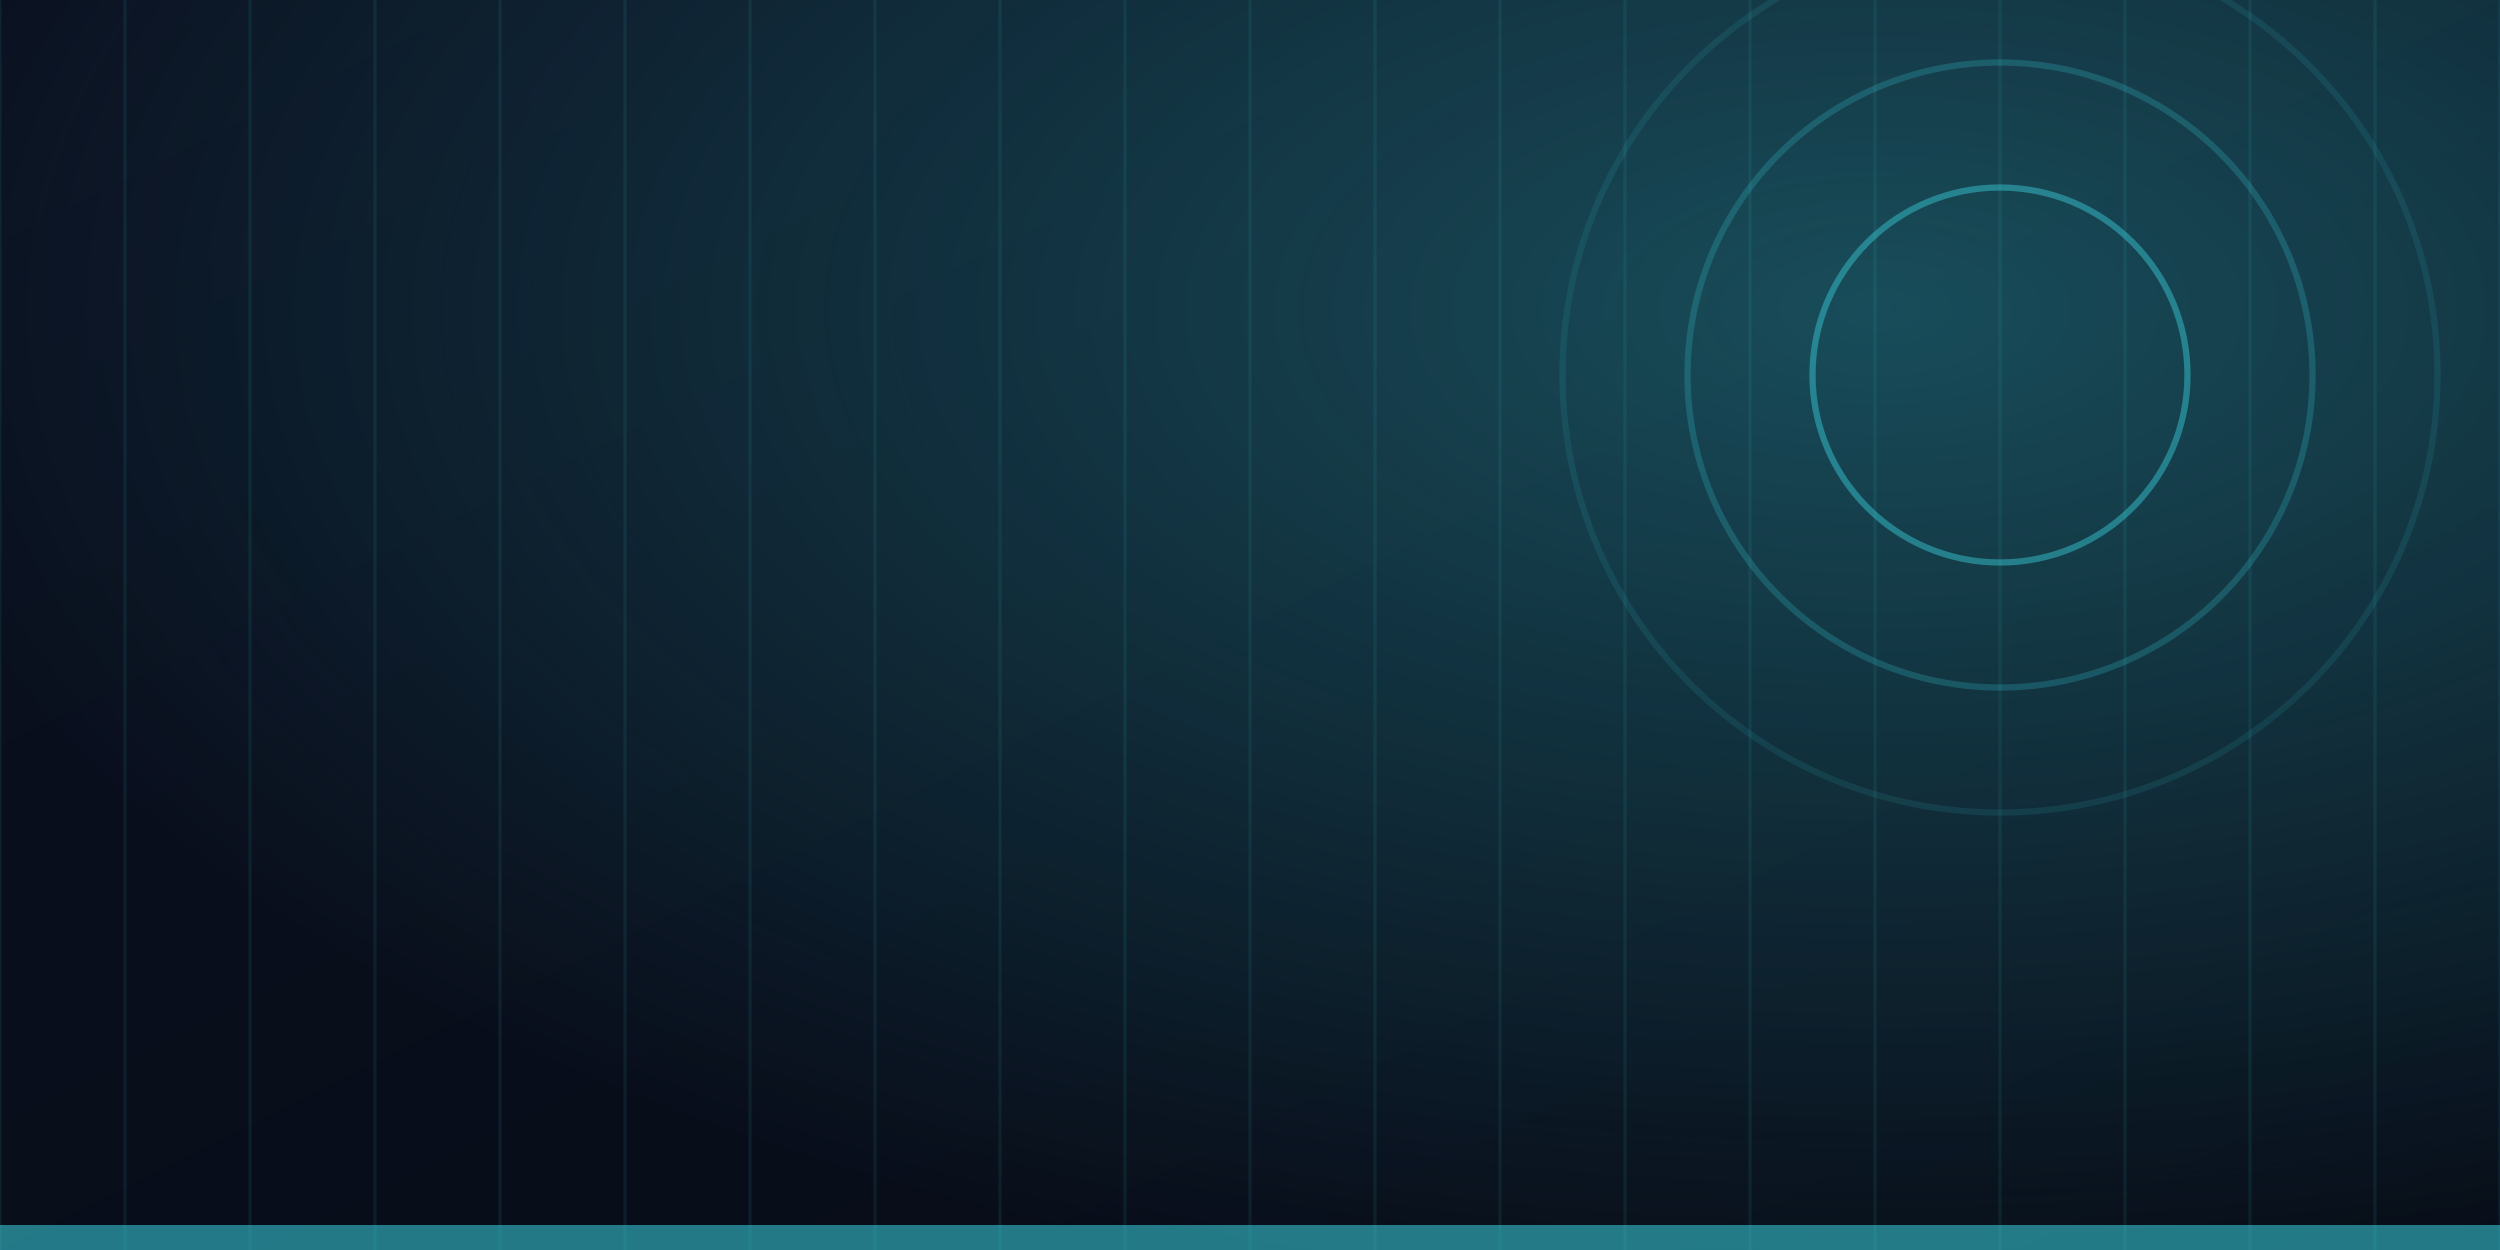
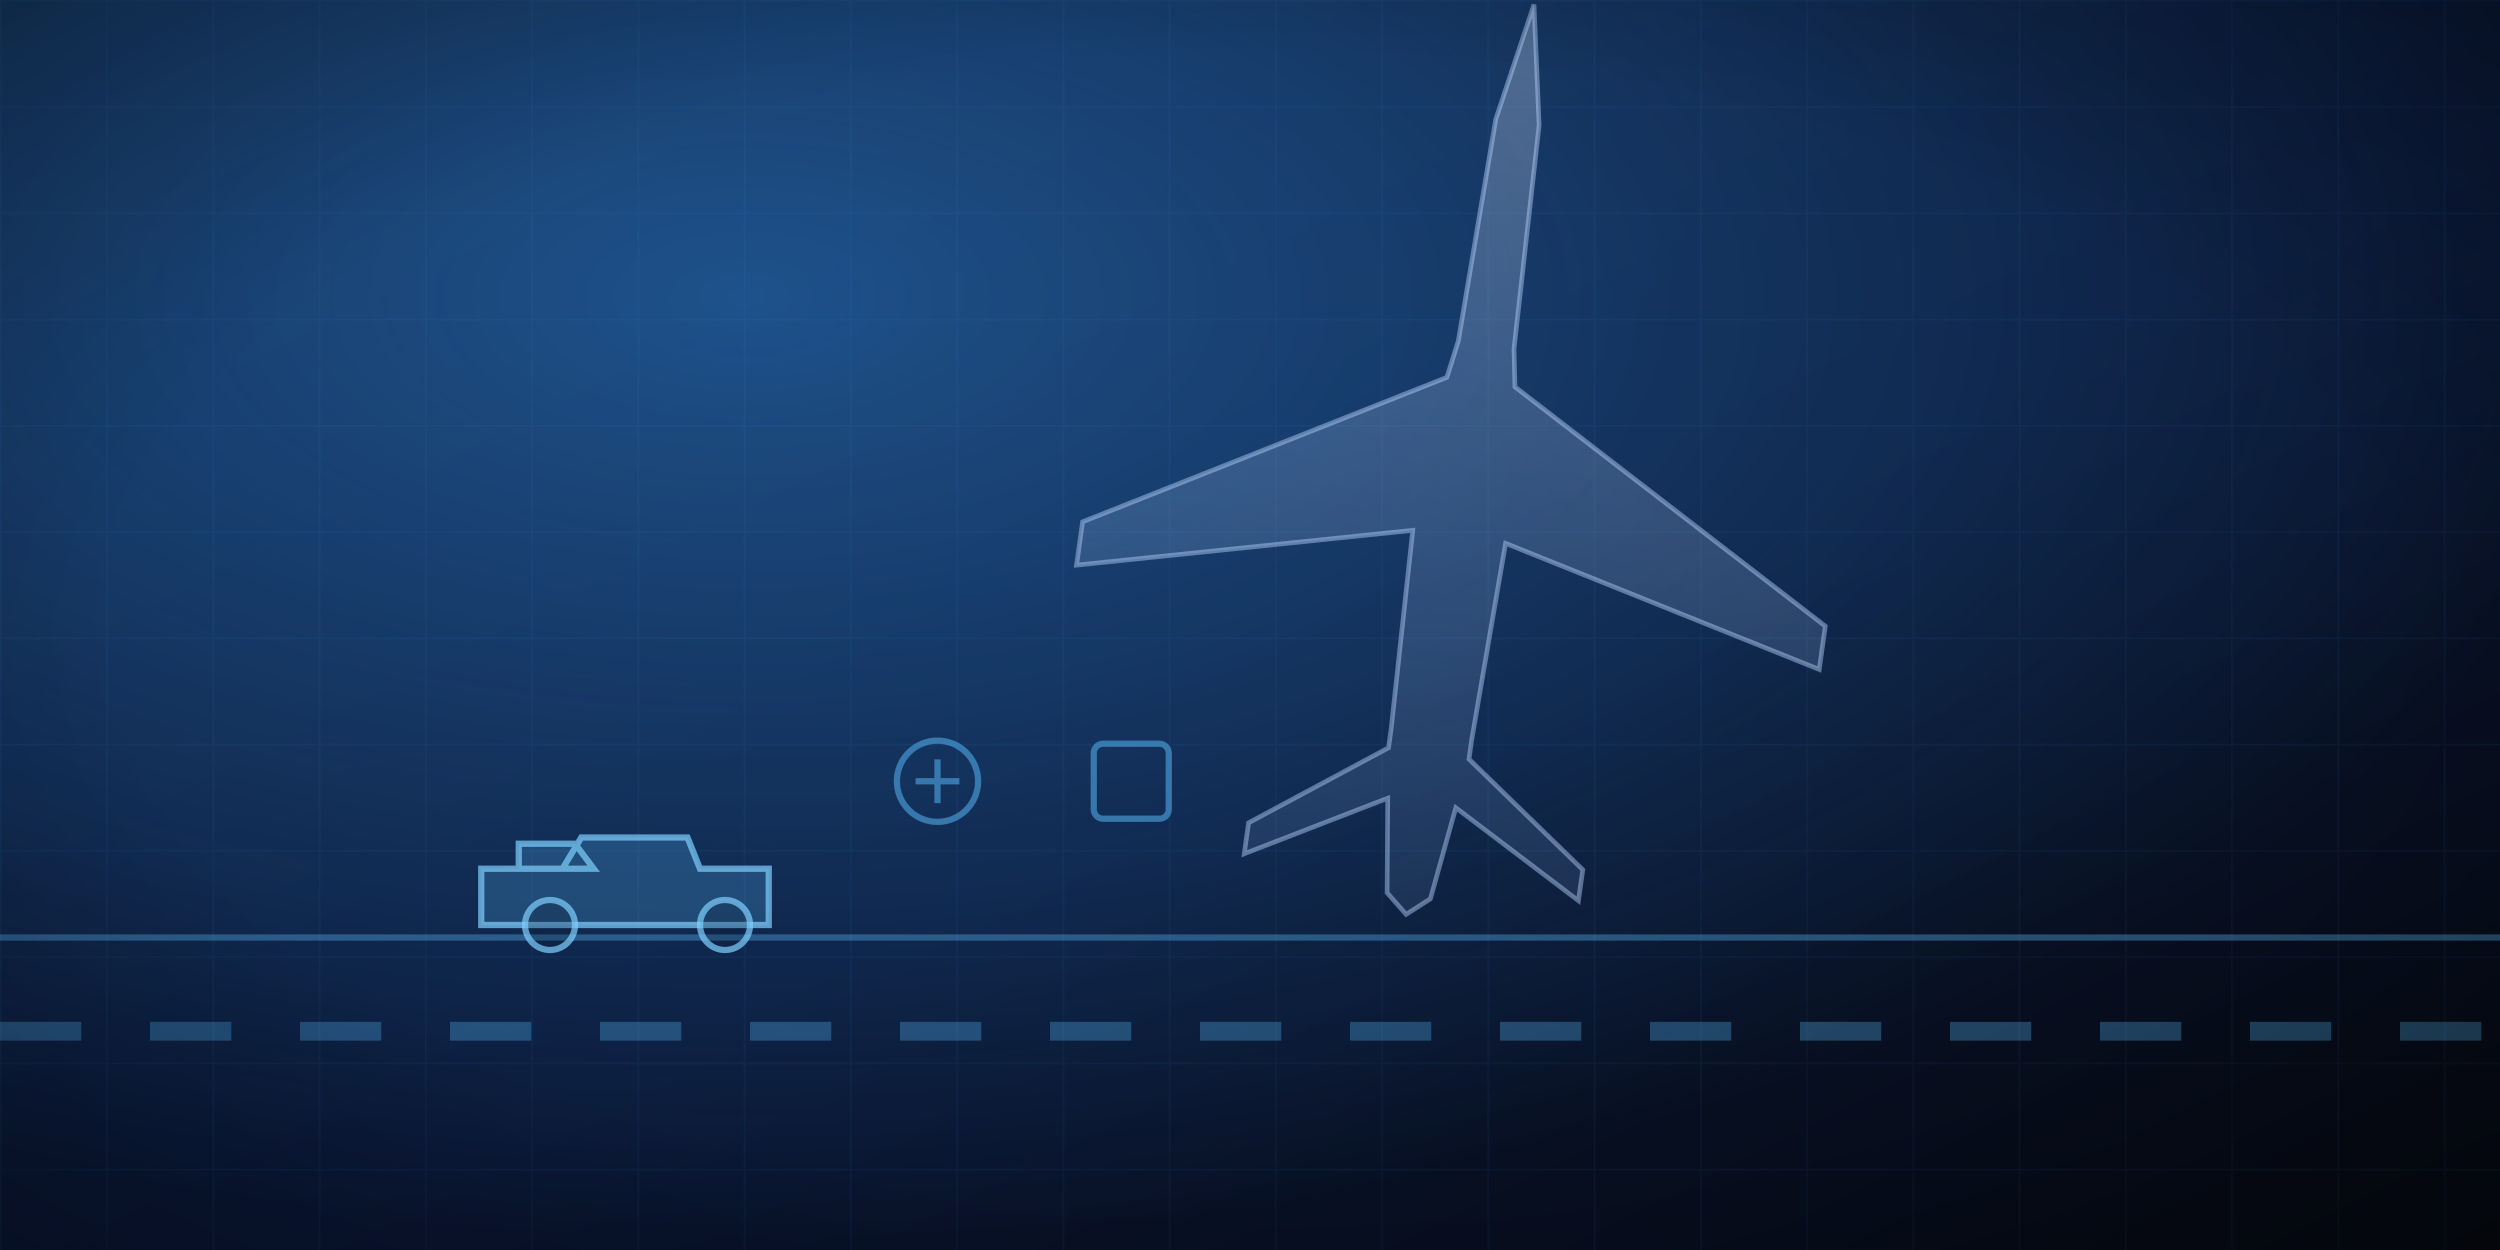
<svg xmlns="http://www.w3.org/2000/svg" viewBox="0 0 800 400" preserveAspectRatio="xMidYMid slice">
  <defs>
-     <linearGradient id="g" x1="0" y1="0" x2="1" y2="1">
-       <stop offset="0" stop-color="#0a1020" />
-       <stop offset="1" stop-color="#070b16" />
+     <linearGradient id="bg" x1="0" y1="0" x2="1" y2="1">
+       <stop offset="0" stop-color="#0b1c3a" />
+       <stop offset=".55" stop-color="#091532" />
+       <stop offset="1" stop-color="#05080f" />
    </linearGradient>
-     <radialGradient id="r" cx="0.75" cy="0.25" r="0.8">
-       <stop offset="0" stop-color="#36c2cf" stop-opacity="0.35" />
-       <stop offset="1" stop-color="#36c2cf" stop-opacity="0" />
+     <radialGradient id="glow" cx="0.3" cy="0.24" r="0.75">
+       <stop offset="0" stop-color="#3aa0ff" stop-opacity=".42" />
+       <stop offset="1" stop-color="#3aa0ff" stop-opacity="0" />
    </radialGradient>
+     <linearGradient id="jetfill" x1="0" y1="0" x2="0" y2="1">
+       <stop offset="0" stop-color="#dbe9ff" stop-opacity=".30" />
+       <stop offset="1" stop-color="#9cc4ff" stop-opacity=".10" />
+     </linearGradient>
+     <radialGradient id="vig" cx="0.5" cy="0.5" r="0.75">
+       <stop offset=".6" stop-color="#000" stop-opacity="0" />
+       <stop offset="1" stop-color="#000" stop-opacity=".35" />
+     </radialGradient>
+     <pattern id="grid" width="34" height="34" patternUnits="userSpaceOnUse">
+       <path d="M34 0H0V34" fill="none" stroke="#3aa0ff" stroke-opacity=".06" stroke-width="1" />
+     </pattern>
  </defs>
-   <rect width="800" height="400" fill="url(#g)" />
-   <rect width="800" height="400" fill="url(#r)" />
-   <g stroke="#36c2cf" stroke-opacity="0.10" stroke-width="1">
-     <line x1="0" y1="0" x2="0" y2="400" />
-     <line x1="40" y1="0" x2="40" y2="400" />
-     <line x1="80" y1="0" x2="80" y2="400" />
-     <line x1="120" y1="0" x2="120" y2="400" />
-     <line x1="160" y1="0" x2="160" y2="400" />
-     <line x1="200" y1="0" x2="200" y2="400" />
-     <line x1="240" y1="0" x2="240" y2="400" />
-     <line x1="280" y1="0" x2="280" y2="400" />
-     <line x1="320" y1="0" x2="320" y2="400" />
-     <line x1="360" y1="0" x2="360" y2="400" />
-     <line x1="400" y1="0" x2="400" y2="400" />
-     <line x1="440" y1="0" x2="440" y2="400" />
-     <line x1="480" y1="0" x2="480" y2="400" />
-     <line x1="520" y1="0" x2="520" y2="400" />
-     <line x1="560" y1="0" x2="560" y2="400" />
-     <line x1="600" y1="0" x2="600" y2="400" />
-     <line x1="640" y1="0" x2="640" y2="400" />
-     <line x1="680" y1="0" x2="680" y2="400" />
-     <line x1="720" y1="0" x2="720" y2="400" />
-     <line x1="760" y1="0" x2="760" y2="400" />
-     <line x1="800" y1="0" x2="800" y2="400" />
+   <rect width="800" height="400" fill="url(#bg)" />
+   <rect width="800" height="400" fill="url(#grid)" />
+   <rect width="800" height="400" fill="url(#glow)" />
+   <line x1="0" y1="300" x2="800" y2="300" stroke="#5cc0ff" stroke-opacity=".35" stroke-width="2" />
+   <g stroke="#5cc0ff" stroke-opacity=".30" stroke-width="6" stroke-dasharray="26 22">
+     <line x1="0" y1="330" x2="800" y2="330" />
  </g>
-   <g stroke="#36c2cf" stroke-opacity="0.5" fill="none" stroke-width="2">
-     <circle cx="640" cy="120" r="60" />
-     <circle cx="640" cy="120" r="100" stroke-opacity="0.25" />
-     <circle cx="640" cy="120" r="140" stroke-opacity="0.12" />
+   <g transform="translate(470,150) rotate(8) scale(1.0)" fill="url(#jetfill)" stroke="#bcd6ff" stroke-opacity=".45" stroke-width="1.5">
+     <path d="M0 -150L7 -112L9 -40L11 -28L120 34L120 48L15 22L13 86L13 92L54 122L54 132L11 108L7 138L0 144L-7 138L-11 108L-54 132L-54 122L-13 92L-13 86L-15 22L-120 48L-120 34L-11 -28L-9 -40L-7 -112Z" />
  </g>
-   <rect x="0" y="392" width="800" height="8" fill="#36c2cf" opacity="0.6" />
+   <g transform="translate(150,262)" fill="#5cc0ff" fill-opacity=".22" stroke="#7fd0ff" stroke-opacity=".7" stroke-width="2">
+     <path d="M4 34 L4 16 L30 16 L36 6 L70 6 L74 16 L96 16 L96 34 Z M16 16 L16 8 L34 8 L40 16 Z" />
+     <circle cx="26" cy="34" r="8" fill="#0a1730" stroke="#7fd0ff" />
+     <circle cx="82" cy="34" r="8" fill="#0a1730" stroke="#7fd0ff" />
+   </g>
+   <g fill="none" stroke="#5cc0ff" stroke-opacity=".5" stroke-width="2">
+     <circle cx="300" cy="250" r="13" />
+     <path d="M300 243v14M293 250h14" />
+     <rect x="350" y="238" width="24" height="24" rx="3" />
+   </g>
+   <rect width="800" height="400" fill="url(#vig)" />
</svg>
